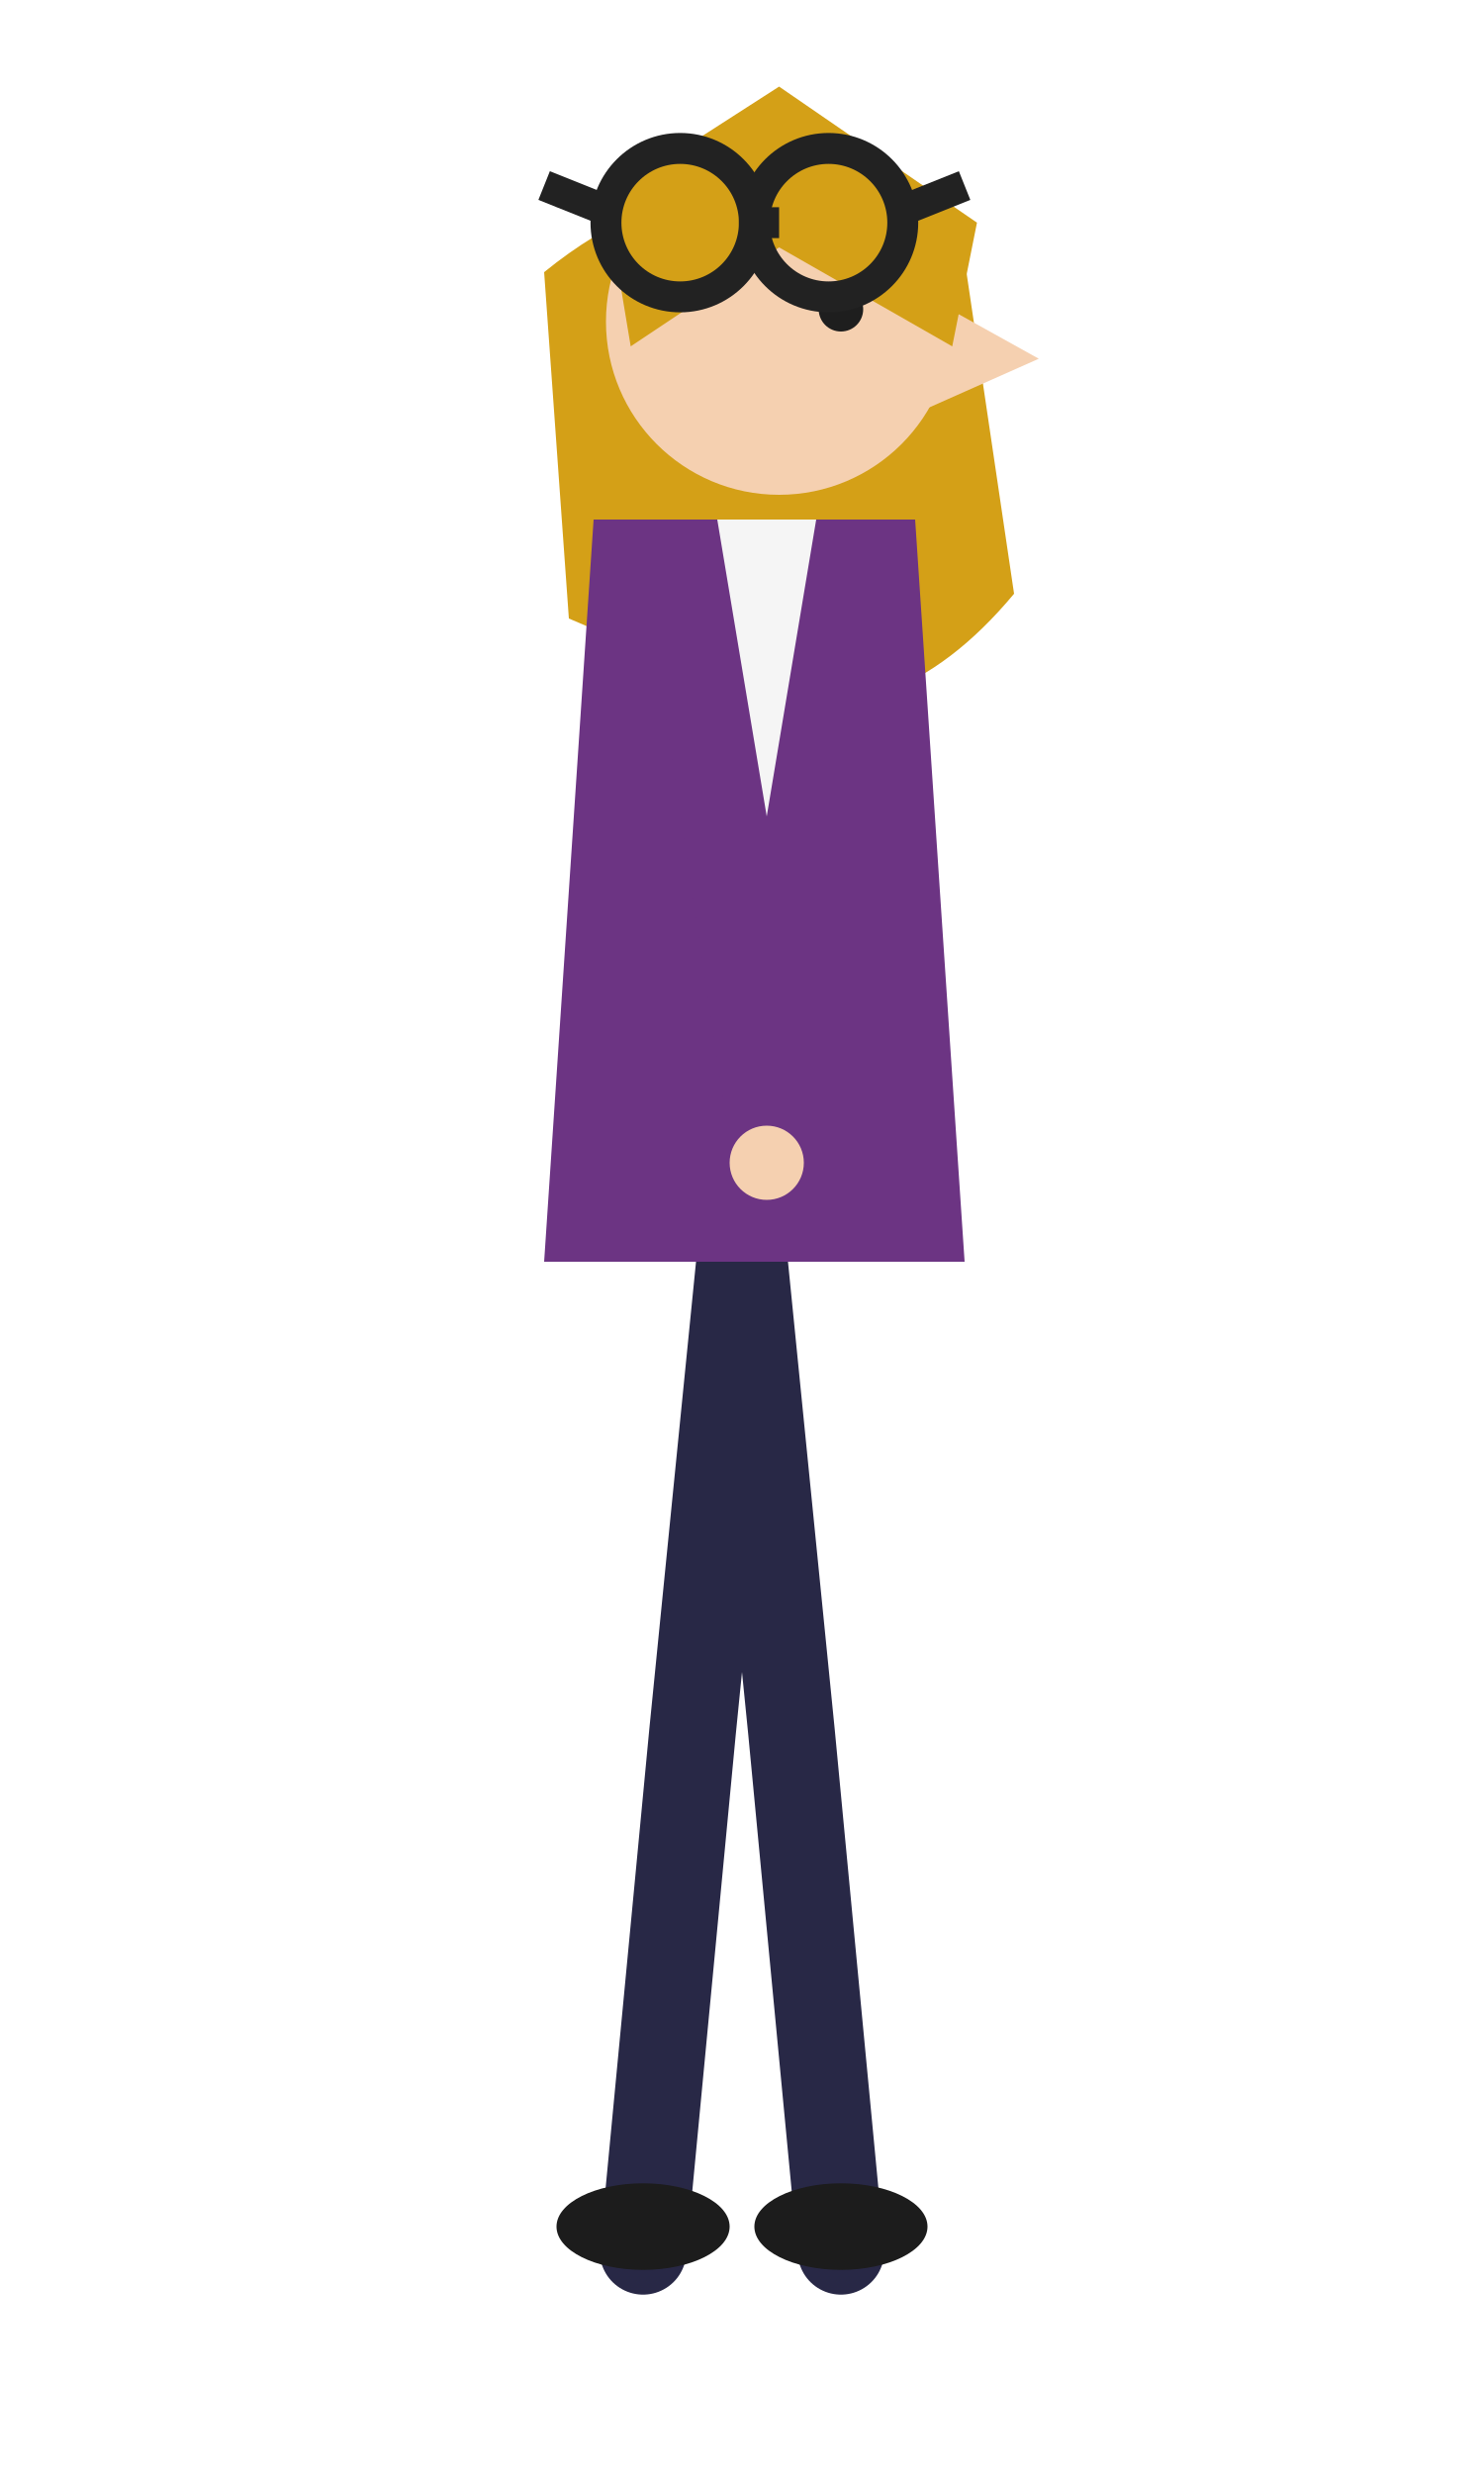
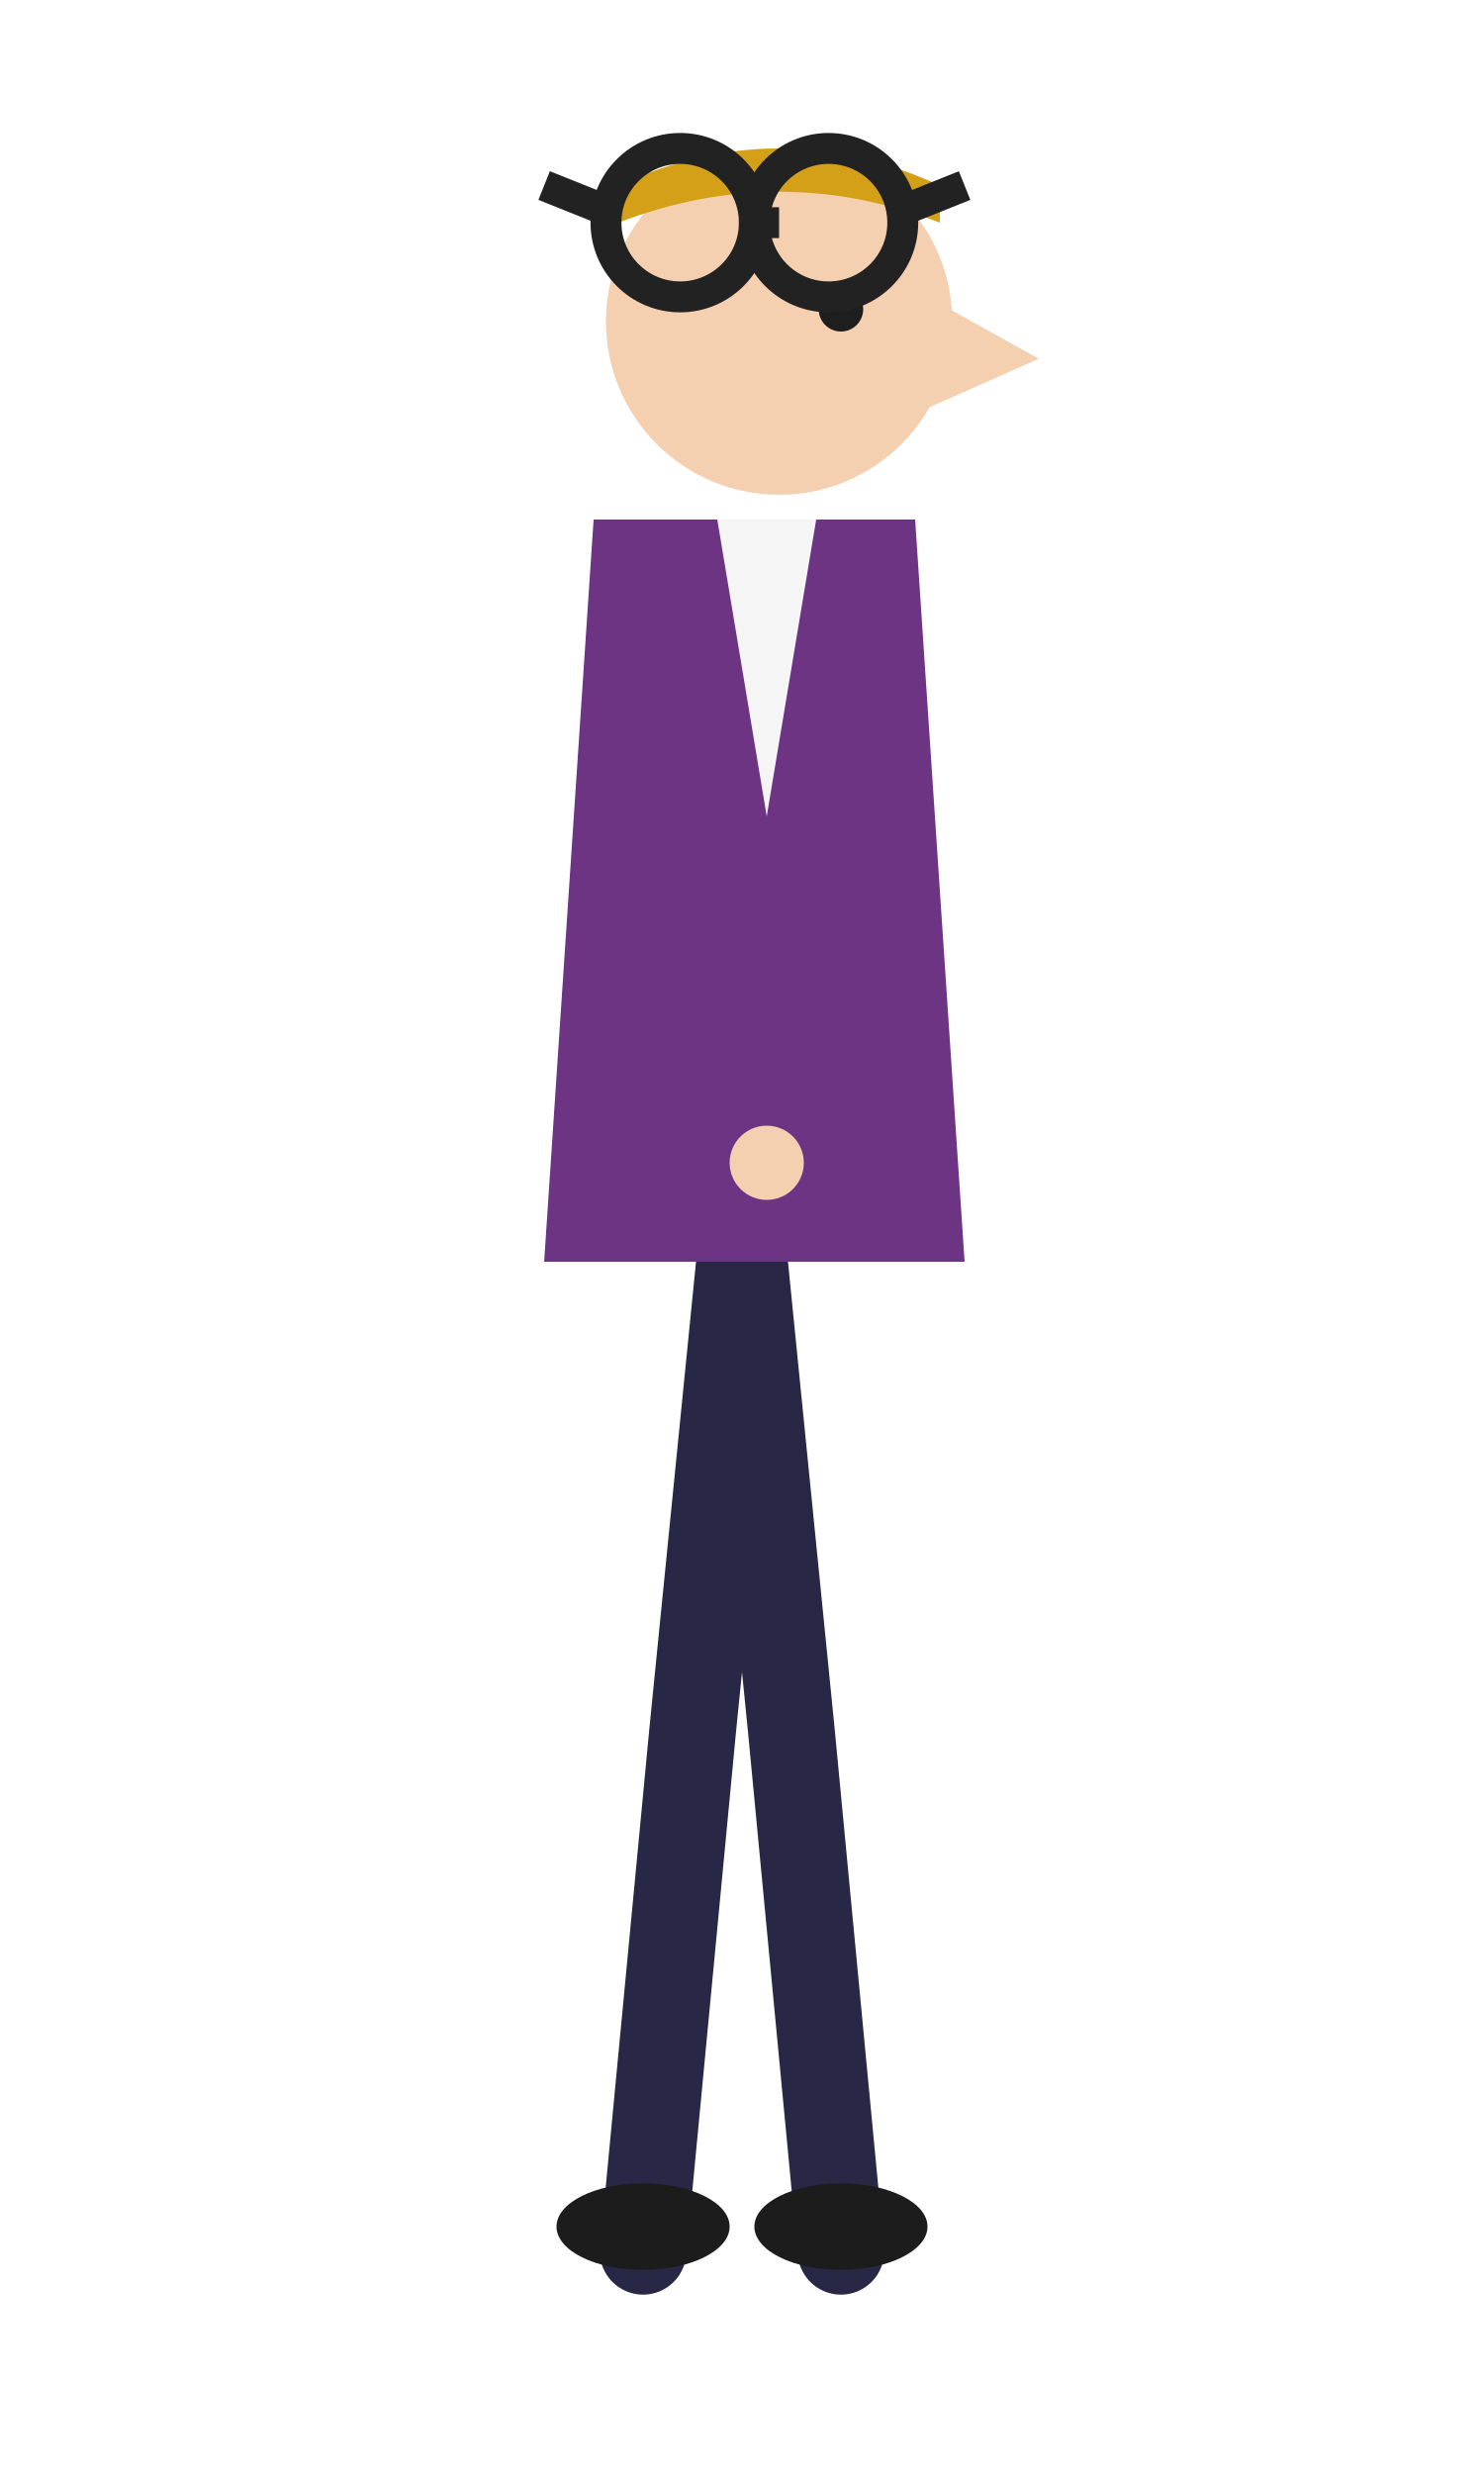
<svg xmlns="http://www.w3.org/2000/svg" viewBox="0 0 120 200" width="120" height="200">
-   <path d="M44 22 Q60 9 78 21 L82 48 Q72 60 60 56 L46 50 Z" fill="#d4a017" />
  <g stroke="#282846" stroke-width="7" stroke-linecap="round" fill="none" stroke-linejoin="round">
    <path d="M60 100 L64 140 L68 182 M60 100 L56 140 L52 182" />
  </g>
  <ellipse cx="68" cy="180" rx="7" ry="3.5" fill="#1c1c1c" />
  <ellipse cx="52" cy="180" rx="7" ry="3.5" fill="#1c1c1c" />
  <path d="M48 42 L74 42 L78 102 L44 102 Z" fill="#6c3483" />
  <path d="M58 42 L66 42 L62 66 Z" fill="#f5f5f5" />
  <g stroke="#6c3483" stroke-width="6" stroke-linecap="round" fill="none">
    <path d="M56 52 L62 92" />
  </g>
  <circle cx="62" cy="94" r="3" fill="#f5d0b0" />
  <circle cx="63" cy="26" r="14" fill="#f5d0b0" />
  <path d="M75 24 L84 29 L75 33 Z" fill="#f5d0b0" />
-   <path d="M49 16 L63 7 L79 18 L77 28 L63 20 L51 28 Z" fill="#d4a017" />
+   <path d="M50 15 Q63 9 76 15 L76 18 Q63 13 50 18 Z" fill="#d4a017" />
  <circle cx="68" cy="25" r="1.8" fill="#1e1e1e" />
  <g stroke="#222" stroke-width="2.5" fill="none">
    <circle cx="55" cy="18" r="6" />
    <circle cx="67" cy="18" r="6" />
    <path d="M61 18 L63 18 M49 17 L44 15 M73 17 L78 15" />
  </g>
</svg>
